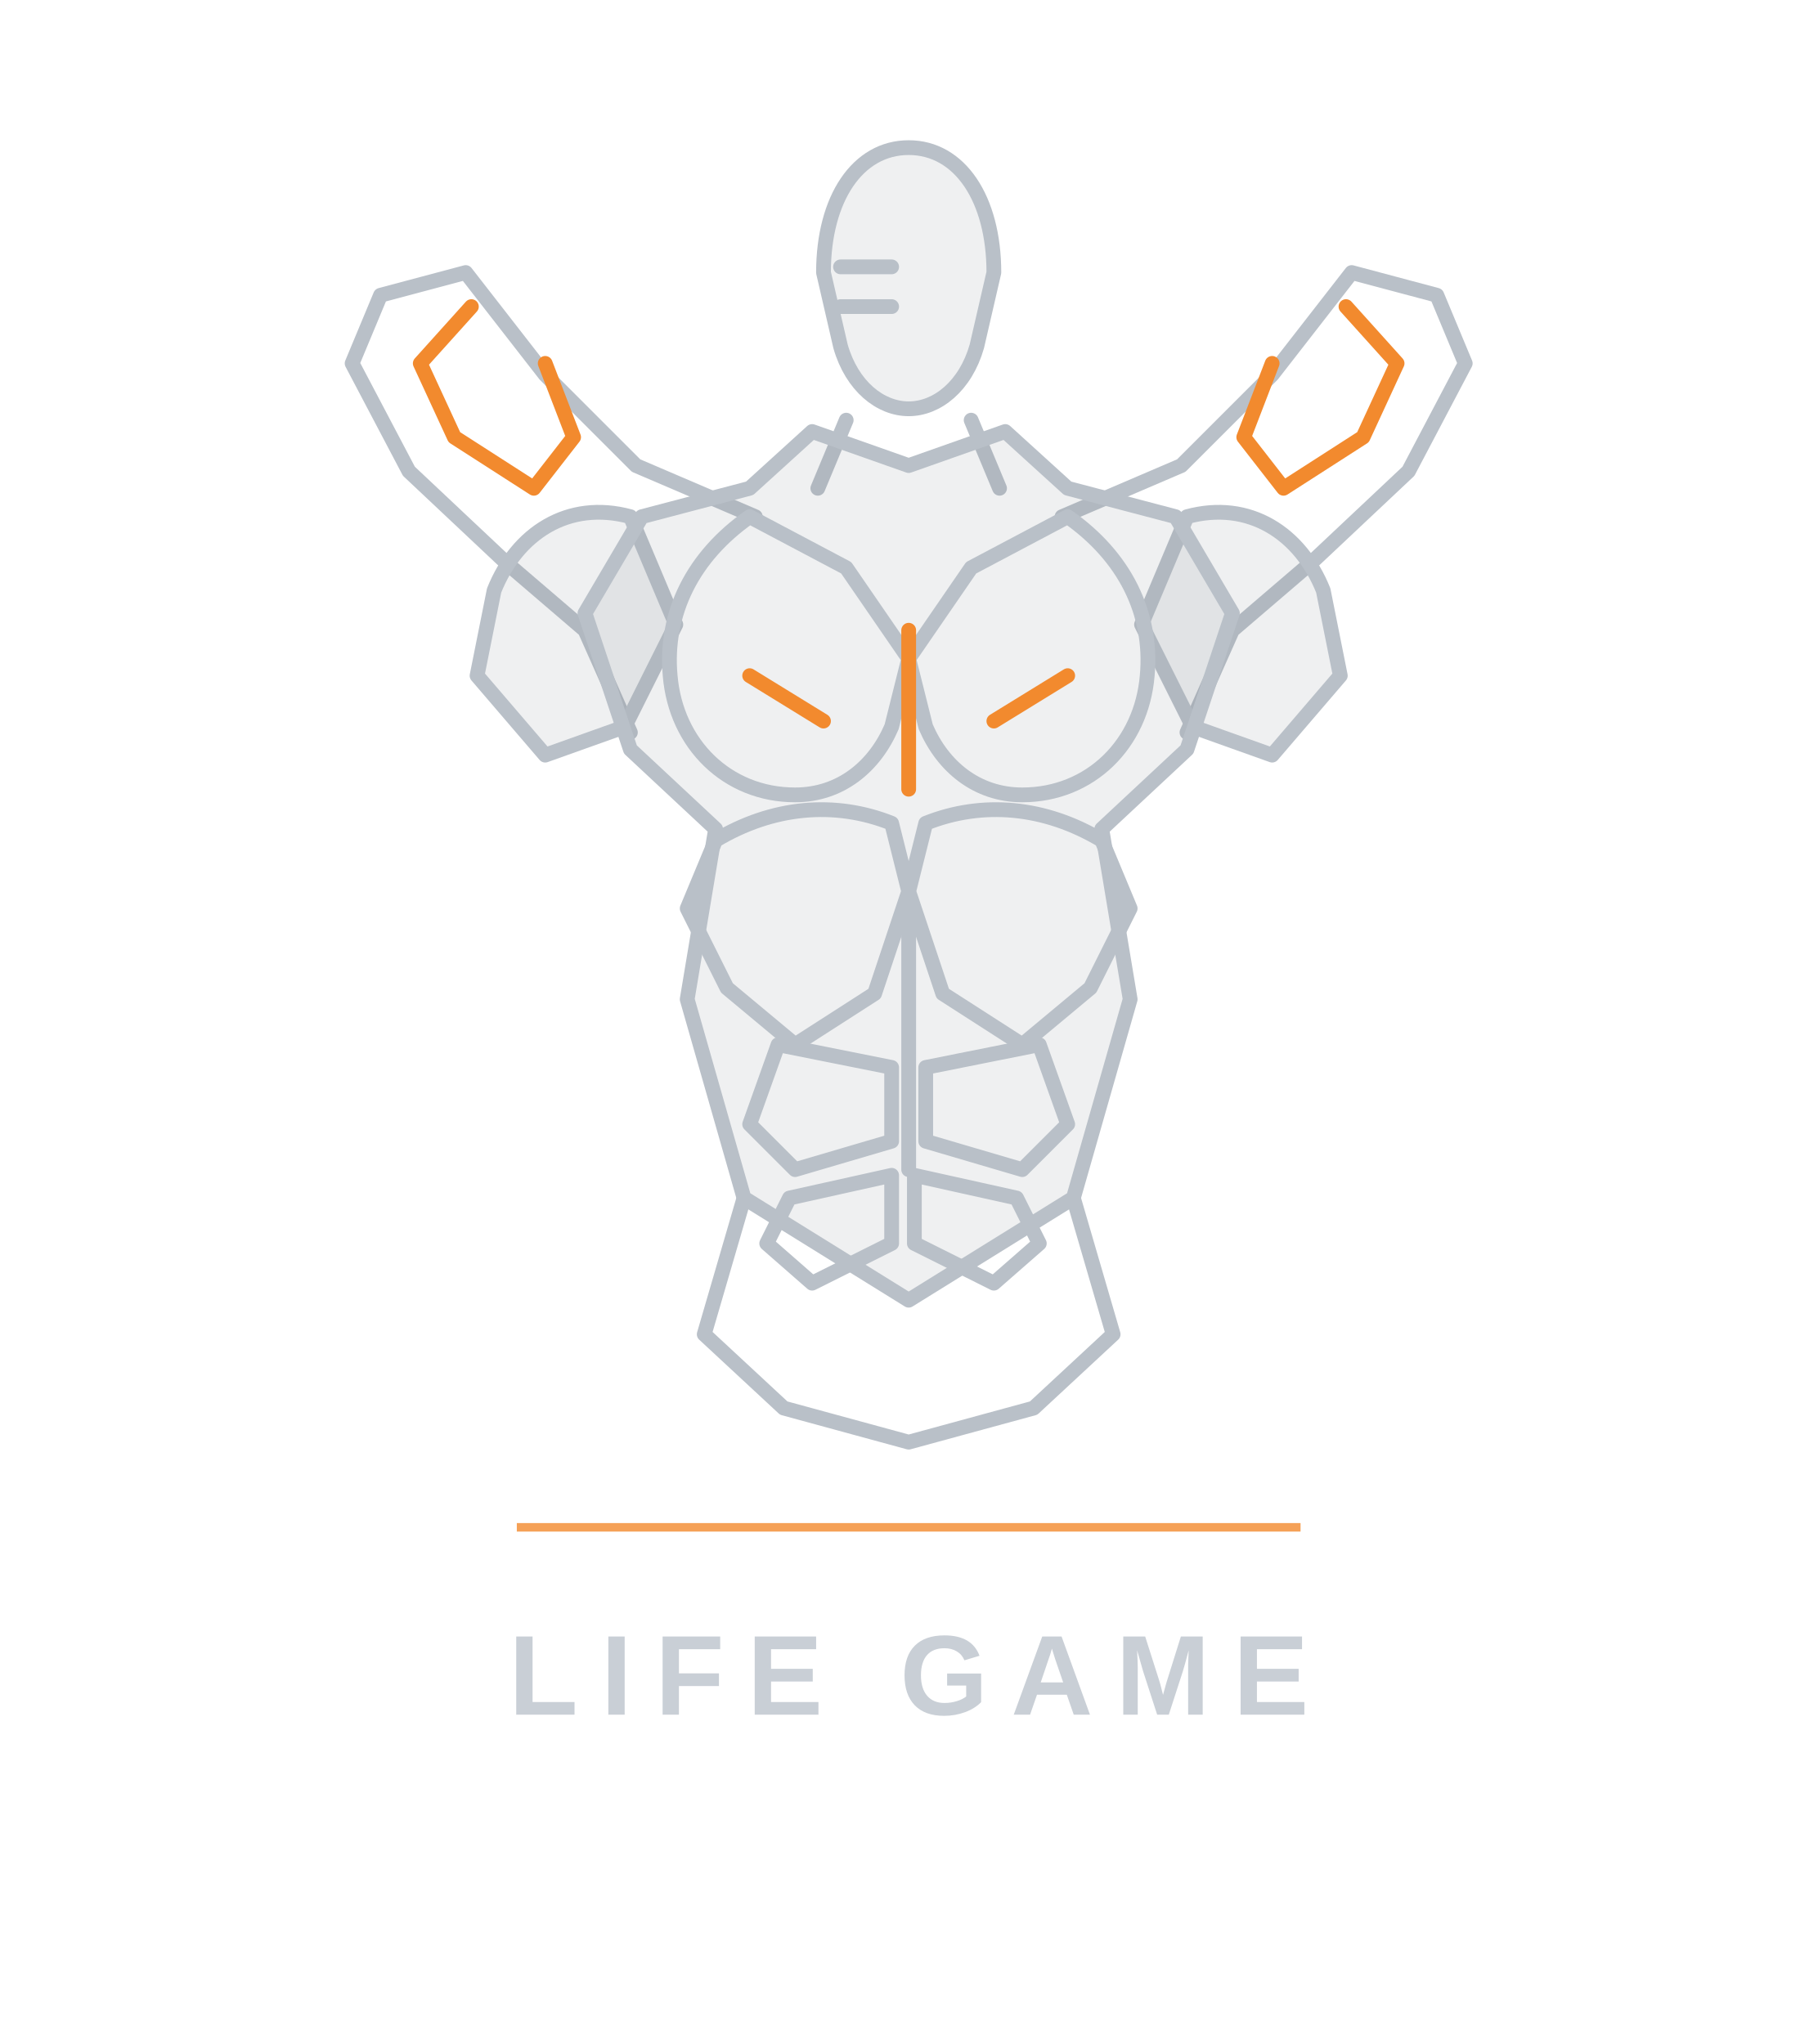
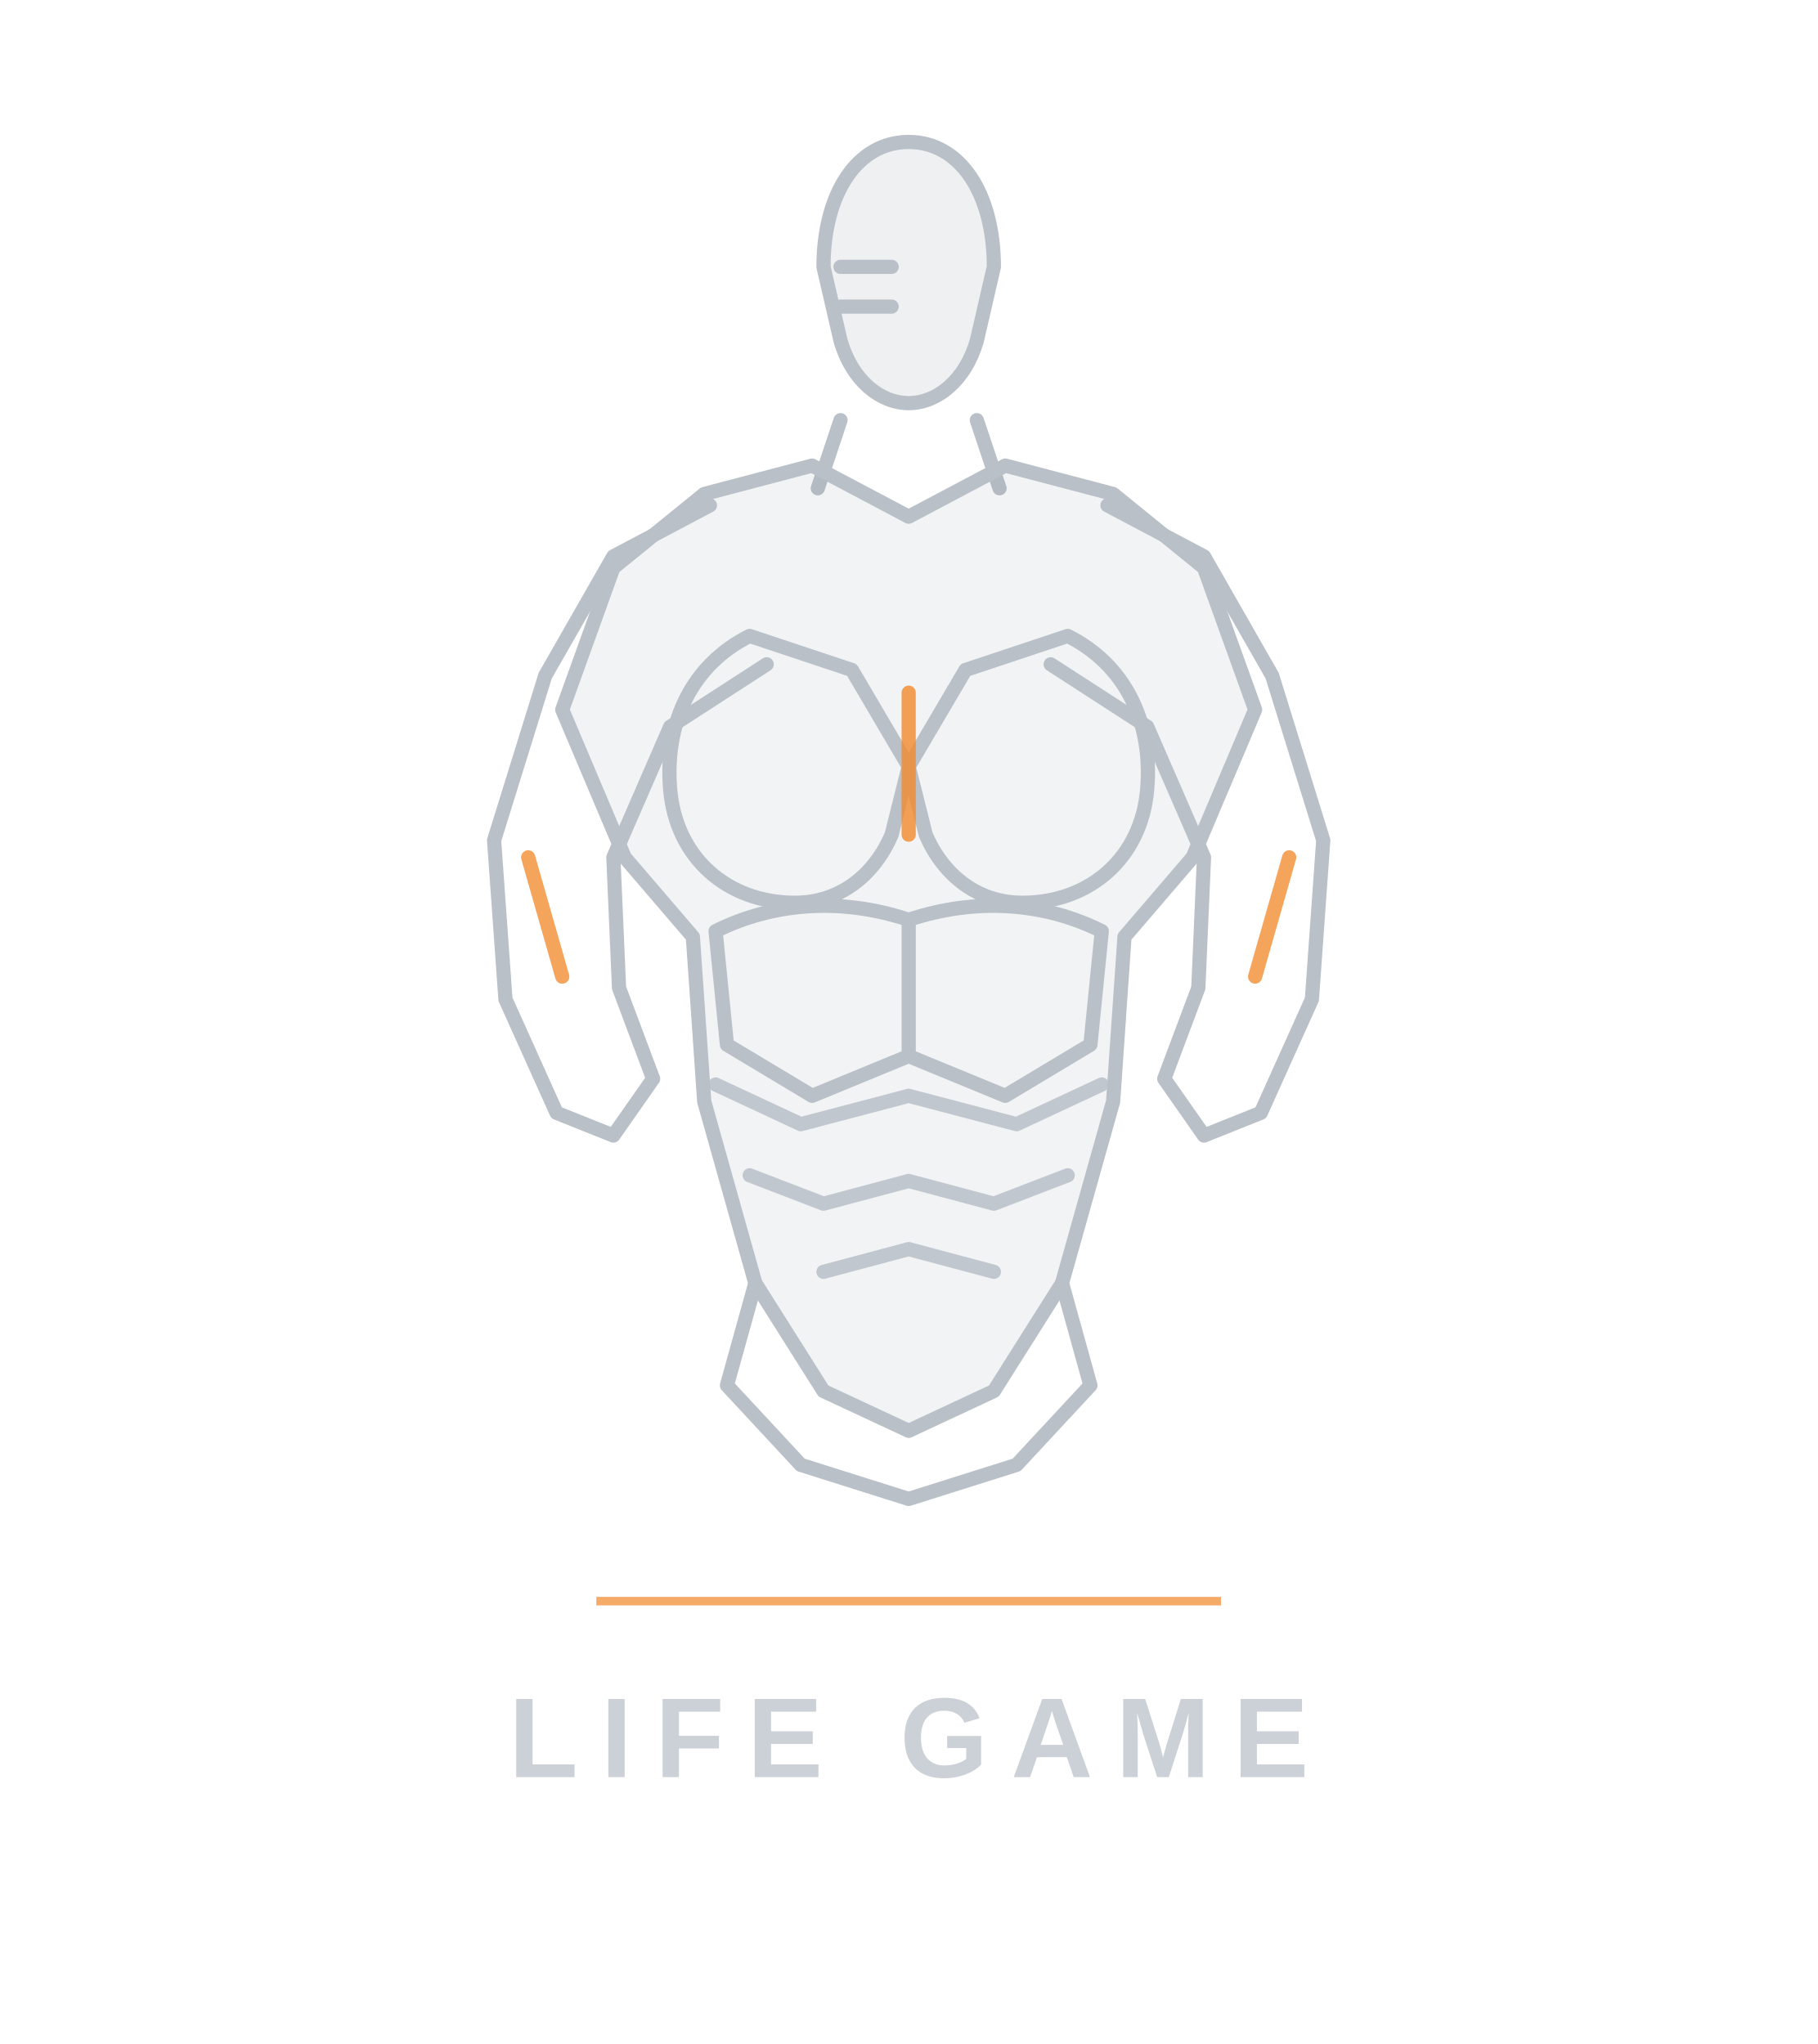
- <svg xmlns="http://www.w3.org/2000/svg" viewBox="0 0 320 360" fill="none" role="img" aria-label="LifeGame health emblem: schematic muscular man with two flexed arms">
-   <g stroke="#B9C0C8" stroke-width="2.6" stroke-linecap="round" stroke-linejoin="round">
-     <path d="M145 48c0-13 6-22 15-22s15 9 15 22l-3 13c-2 7-7 11-12 11s-10-4-12-11z" fill="#7B838C" fill-opacity=".12" />
-     <path d="M148 47h9m-9 7h9M149 74l-5 12m27-12 5 12" />
-     <path d="M133 91 112 82 96 66 82 48 67 52 62 64 72 83 89 99 103 111 111 129" />
-     <path d="M83 54 74 64 80 77 94 86 101 77 96 64" stroke="#F28A2E" />
-     <path d="M111 91c-11-3-20 3-24 13l-3 15 12 14 14-5 9-18Z" fill="#7B838C" fill-opacity=".12" />
-     <path d="M187 91 208 82 224 66 238 48 253 52 258 64 248 83 231 99 217 111 209 129" />
-     <path d="M237 54 246 64 240 77 226 86 219 77 224 64" stroke="#F28A2E" />
-     <path d="M209 91c11-3 20 3 24 13l3 15-12 14-14-5-9-18Z" fill="#7B838C" fill-opacity=".12" />
-     <path d="M132 86 113 91 103 108 111 132 126 146 121 176 131 211 160 229 189 211 199 176 194 146 209 132 217 108 207 91 188 86 177 76 160 82 143 76Z" fill="#7B838C" fill-opacity=".12" />
-     <path d="M132 91c-10 7-15 17-14 28 1 12 10 21 22 21 8 0 14-5 17-12l3-12-11-16Z" />
-     <path d="M188 91c10 7 15 17 14 28-1 12-10 21-22 21-8 0-14-5-17-12l-3-12 11-16Z" />
-     <path d="M160 111v28M132 119l13 8m43-8-13 8" stroke="#F28A2E" />
-     <path d="M126 148c10-6 21-7 31-3l3 12-6 18-14 9-12-10-7-14Z" />
-     <path d="M194 148c-10-6-21-7-31-3l-3 12 6 18 14 9 12-10 7-14Z" />
-     <path d="M160 158v48M137 184l20 4v13l-17 5-8-8Zm46 0-20 4v13l17 5 8-8Zm-44 27 18-4v12l-14 7-8-7Zm40 0-18-4v12l14 7 8-7Z" />
-     <path d="M131 211 124 235 138 248 160 254 182 248 196 235 189 211" />
+ <svg xmlns="http://www.w3.org/2000/svg" viewBox="0 0 320 360" fill="none" role="img" aria-label="LifeGame health watermark: schematic athletic male torso with two arms at his sides">
+   <g stroke="#B9C0C8" stroke-width="2.5" stroke-linecap="round" stroke-linejoin="round">
+     <path d="M145 47c0-13 6-22 15-22s15 9 15 22l-3 13c-2 7-7 11-12 11s-10-4-12-11z" fill="#7B838C" fill-opacity=".12" />
+     <path d="M148 47h9m-9 7h9M148 74l-4 12m28-12 4 12" />
+     <path d="M143 82 124 87 108 100 99 125 110 151 122 165 124 194 133 226 145 245 160 252 175 245 187 226 196 194 198 165 210 151 221 125 212 100 196 87 177 82 160 91Z" fill="#7B838C" fill-opacity=".1" />
+     <path d="M125 89 108 98 96 119 87 148 89 176 98 196 108 200 115 190 109 174 108 151 118 128 135 117" />
+     <path d="M195 89 212 98 224 119 233 148 231 176 222 196 212 200 205 190 211 174 212 151 202 128 185 117" />
+     <path d="M93 151 99 172m128-21-6 21" stroke="#F28A2E" stroke-opacity=".78" />
+     <path d="M132 112c-10 5-15 15-14 27 1 12 10 20 22 20 8 0 14-5 17-12l3-12-10-17Z" />
+     <path d="M188 112c10 5 15 15 14 27-1 12-10 20-22 20-8 0-14-5-17-12l-3-12 10-17Z" />
+     <path d="M160 122v25" stroke="#F28A2E" stroke-opacity=".8" />
+     <path d="M126 164c10-5 22-6 34-2v24l-17 7-15-9Zm68 0c-10-5-22-6-34-2v24l17 7 15-9Z" />
+     <path d="M126 191 141 198l19-5 19 5 15-7M132 207l13 5 15-4 15 4 13-5M145 224l15-4 15 4" stroke-opacity=".85" />
+     <path d="M133 226 128 244 141 258 160 264 179 258 192 244 187 226" />
  </g>
-   <path d="M91 269h138" stroke="#F28A2E" stroke-width="1.5" stroke-opacity=".8" />
-   <text x="160" y="302" fill="#C6CCD3" fill-opacity=".94" font-family="Arial,Helvetica,sans-serif" font-size="20" font-weight="600" letter-spacing="4" text-anchor="middle">LIFE GAME</text>
+   <path d="M105 282h110" stroke="#F28A2E" stroke-width="1.5" stroke-opacity=".72" />
+   <text x="160" y="313" fill="#C6CCD3" fill-opacity=".9" font-family="Arial, Helvetica, sans-serif" font-size="20" font-weight="600" letter-spacing="4" text-anchor="middle">LIFE GAME</text>
</svg>
